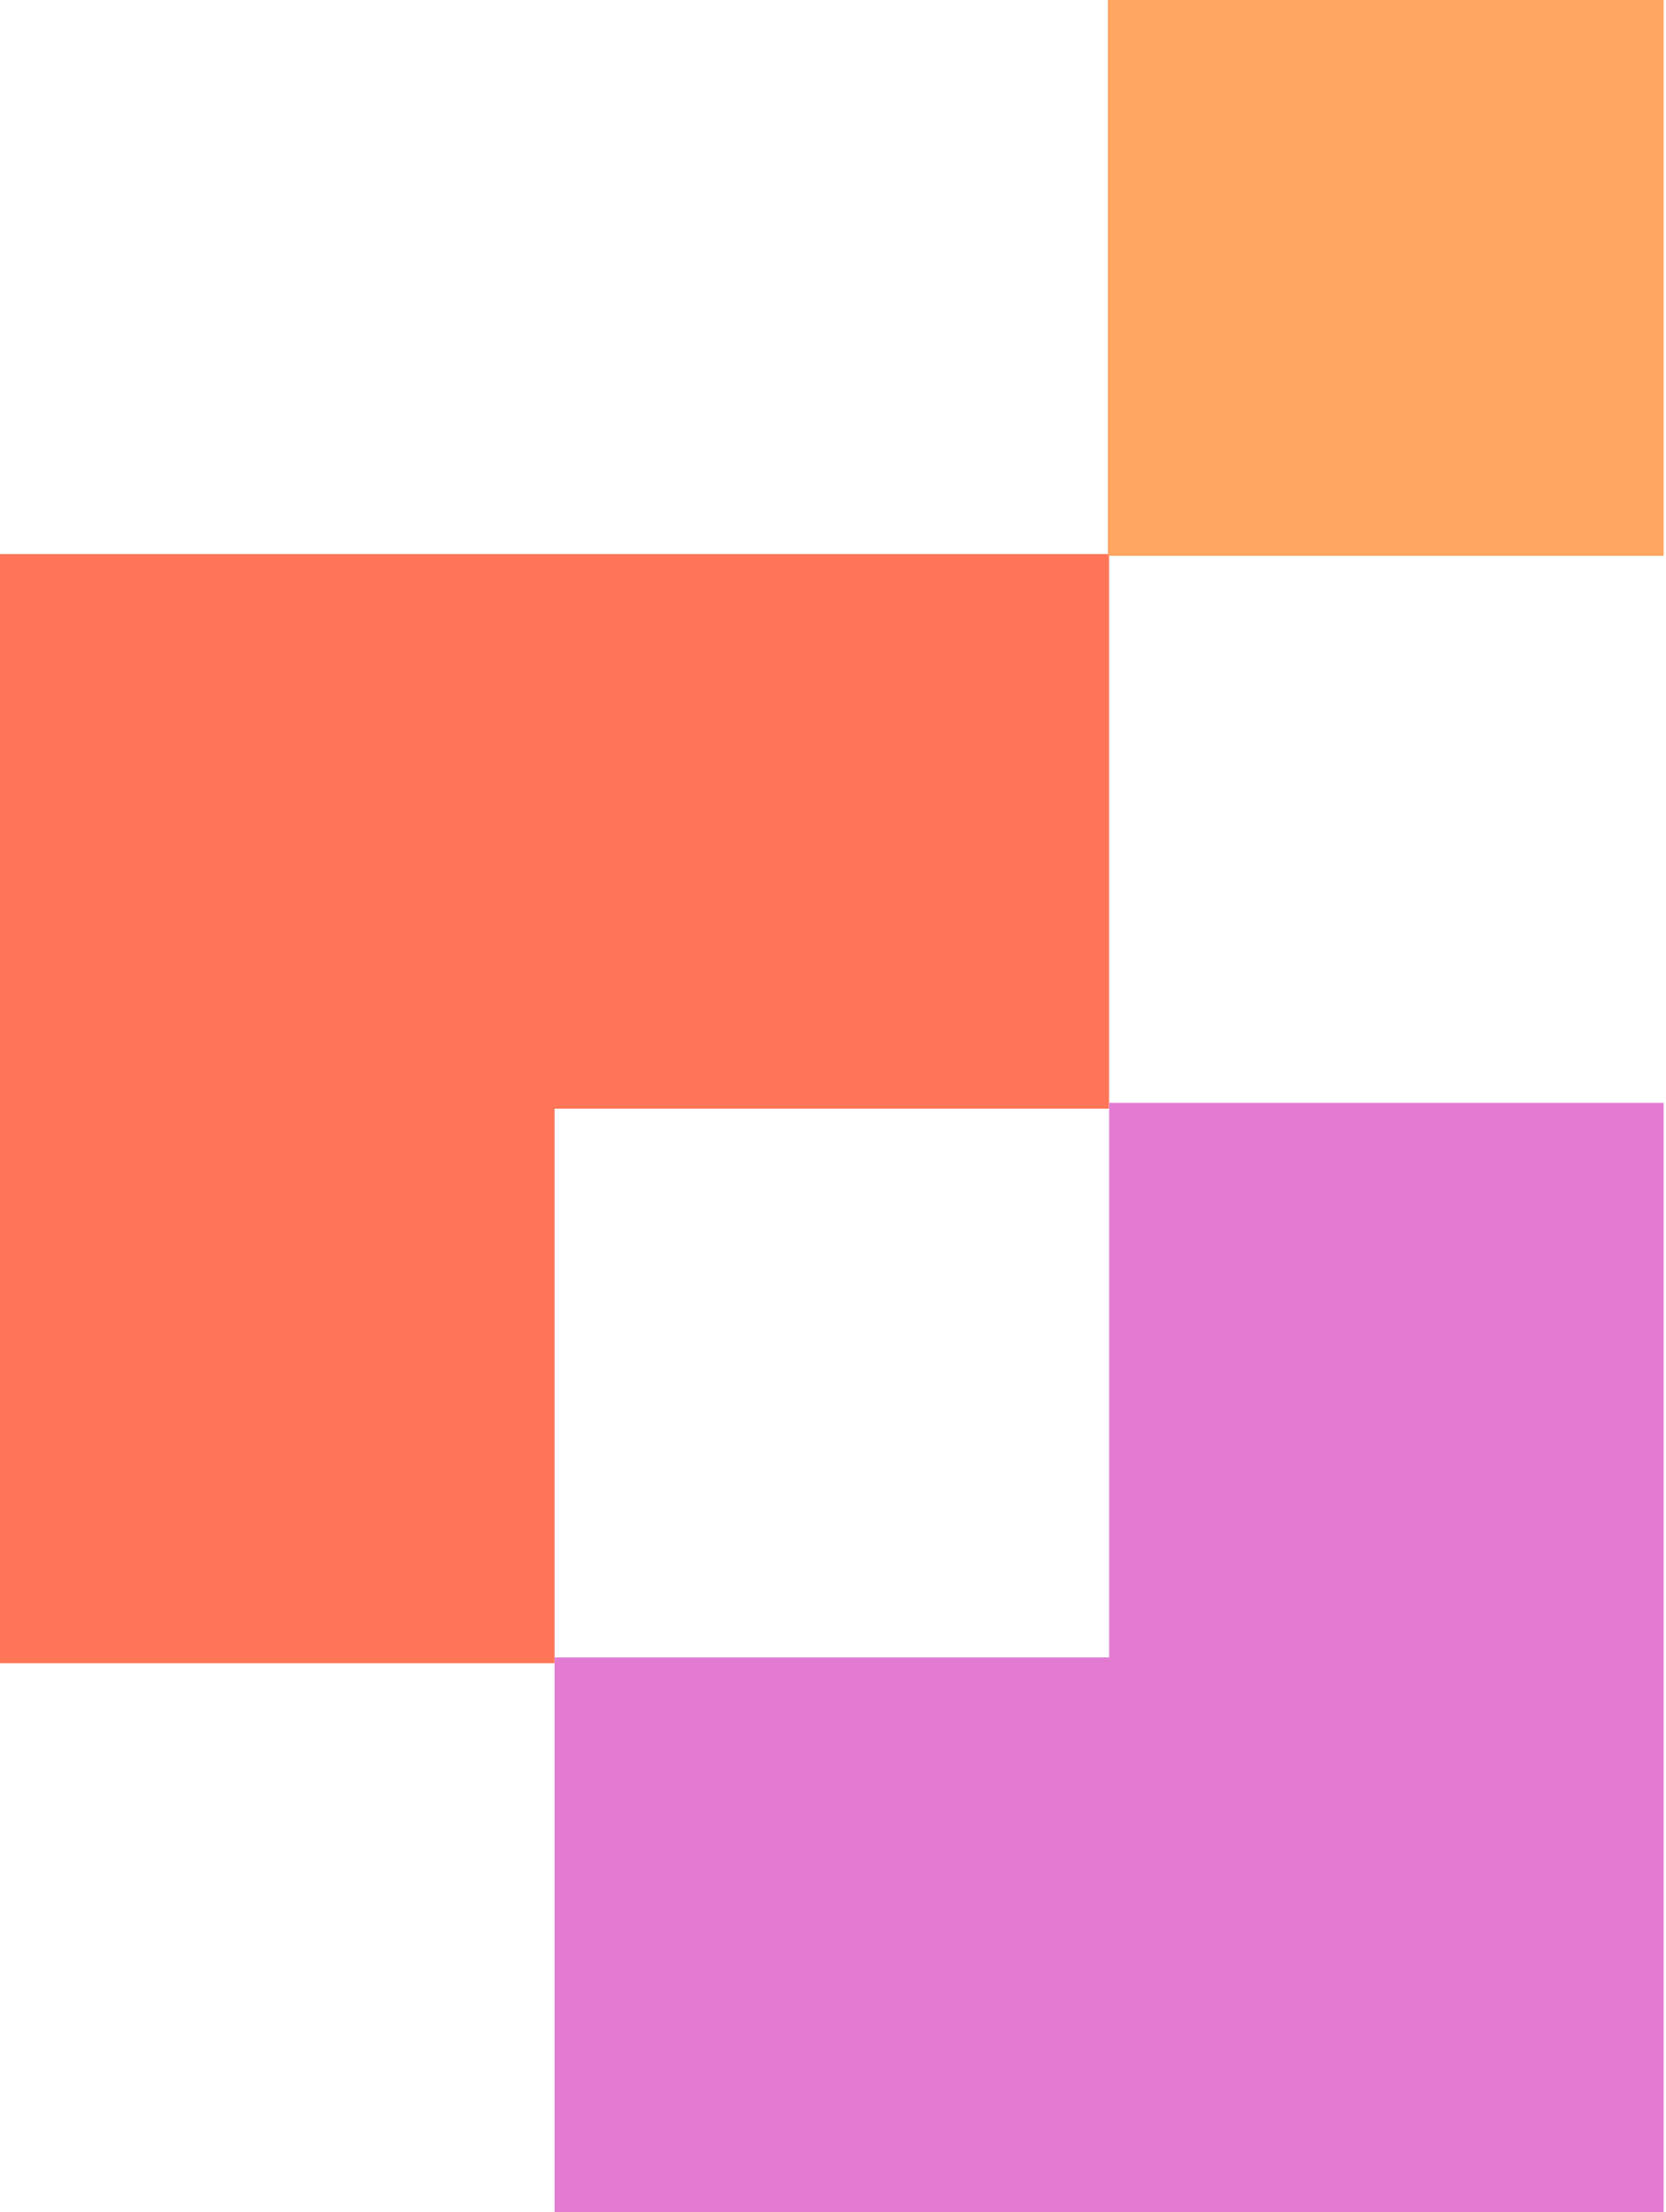
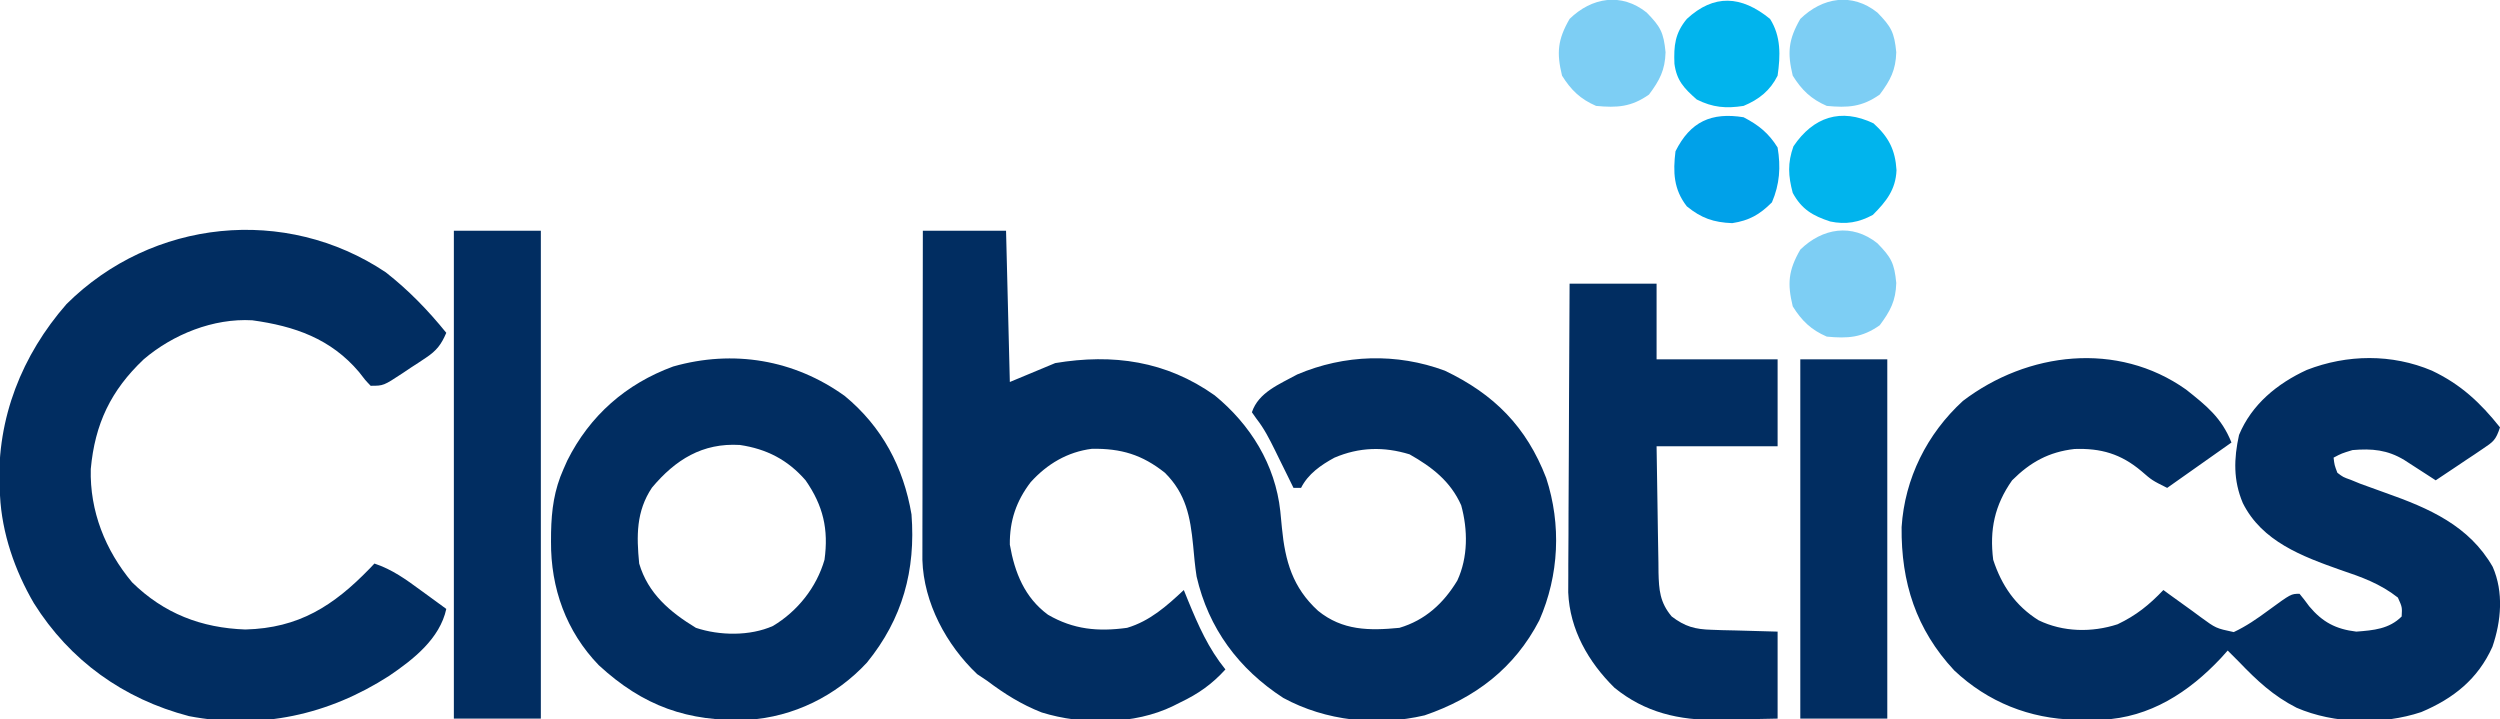
- <svg xmlns="http://www.w3.org/2000/svg" width="180" height="239" viewBox="0 0 180 239" fill="none">
-   <path fill-rule="evenodd" clip-rule="evenodd" d="M-9.91821e-05 59.866H119.84V179.706H-9.91821e-05V59.866ZM59.92 119.786H119.84V179.706H59.92V119.786Z" fill="#FF7557" />
-   <rect width="60.055" height="60.055" transform="matrix(-1 0 0 1 179.765 0)" fill="#FFA663" />
-   <path fill-rule="evenodd" clip-rule="evenodd" d="M179.762 239H59.922V119.16H179.762V239ZM119.842 179.08H59.922V119.16H119.842V179.08Z" fill="#E37BD3" />
+ <svg xmlns="http://www.w3.org/2000/svg" version="1.1" width="661" height="190">
+   <path d="M0 0 C7.26 0 14.52 0 22 0 C22.495 19.8 22.495 19.8 23 40 C28.94 37.525 28.94 37.525 35 35 C50.296 32.451 64.318 34.433 77.156 43.527 C86.644 51.281 93.171 61.865 94.508 74.125 C94.654 75.604 94.798 77.083 94.938 78.562 C95.789 87.355 97.767 94.353 104.5 100.5 C110.95 105.733 118.01 105.783 126 105 C132.795 102.995 137.682 98.521 141.312 92.5 C144.171 86.339 144.122 79.083 142.34 72.598 C139.522 66.243 134.609 62.477 128.688 59.125 C121.873 57.046 115.408 57.203 108.824 60.008 C105.265 61.944 101.844 64.311 100 68 C99.34 68 98.68 68 98 68 C97.457 66.891 96.915 65.783 96.355 64.641 C95.633 63.177 94.91 61.713 94.188 60.25 C93.831 59.52 93.475 58.791 93.107 58.039 C91.619 55.036 90.25 52.318 88.176 49.672 C87.788 49.12 87.4 48.568 87 48 C88.763 42.71 94.291 40.594 99 38 C111.464 32.702 125.269 32.284 138 37 C151.035 43.213 159.59 51.826 164.812 65.375 C168.852 77.705 168.222 91.092 163 103 C156.443 115.676 146.017 123.579 132.672 128.137 C120.217 131.065 106.536 129.65 95.297 123.527 C83.526 115.89 75.529 105.155 72.379 91.422 C71.951 88.688 71.715 85.948 71.461 83.193 C70.711 75.623 69.586 69.549 64 64 C57.939 59.186 52.419 57.558 44.727 57.66 C38.248 58.468 32.836 61.69 28.5 66.5 C24.703 71.473 22.923 76.687 23 83 C24.292 90.424 26.917 96.993 33.09 101.539 C39.835 105.453 46.335 106.051 54 105 C60.003 103.221 64.501 99.218 69 95 C69.375 95.929 69.75 96.859 70.137 97.816 C72.836 104.38 75.498 110.439 80 116 C76.407 119.947 72.836 122.445 68 124.75 C67.095 125.204 67.095 125.204 66.172 125.668 C55.982 130.652 42.207 130.72 31.438 127.375 C26.104 125.292 21.557 122.435 17 119 C16.134 118.422 15.268 117.845 14.375 117.25 C6.229 109.533 0.226 98.396 -0.12 87.064 C-0.123 85.44 -0.121 83.816 -0.114 82.192 C-0.114 81.304 -0.114 80.416 -0.114 79.501 C-0.113 76.568 -0.105 73.636 -0.098 70.703 C-0.096 68.669 -0.094 66.634 -0.093 64.6 C-0.09 59.247 -0.08 53.894 -0.069 48.541 C-0.058 43.078 -0.054 37.615 -0.049 32.152 C-0.038 21.435 -0.021 10.717 0 0 Z " fill="#012D61" transform="translate(244,61)" />
+   <path d="M0 0 C5.444 4.32 9.38 7.451 12 14 C6.39 17.96 0.78 21.92 -5 26 C-9 24 -9 24 -11.812 21.562 C-17.229 16.997 -22.518 15.471 -29.512 15.715 C-36.266 16.489 -41.179 19.179 -46 24 C-50.63 30.583 -51.989 37.069 -51 45 C-48.774 51.808 -45.107 57.17 -39 61 C-32.52 64.137 -24.922 64.281 -18.105 62.055 C-13.18 59.706 -9.782 56.962 -6 53 C-5.541 53.338 -5.083 53.677 -4.611 54.026 C-2.522 55.554 -0.418 57.058 1.688 58.562 C2.409 59.096 3.13 59.629 3.873 60.178 C7.88 63.11 7.88 63.11 12.602 64.125 C15.894 62.581 18.776 60.591 21.688 58.438 C27.755 54 27.755 54 30 54 C30.895 55.071 31.742 56.183 32.562 57.312 C36.076 61.498 39.565 63.341 45 64 C49.554 63.661 53.696 63.304 57 60 C57.141 57.527 57.141 57.527 56 55 C51.314 51.314 46.419 49.574 40.812 47.688 C30.715 44.111 20.053 40.153 15 30 C12.46 23.997 12.615 18.283 14 12 C17.342 3.93 24.12 -1.604 31.914 -5.188 C42.591 -9.346 54.421 -9.476 65 -5 C72.617 -1.377 77.775 3.432 83 10 C81.87 13.39 81.261 13.786 78.402 15.699 C77.684 16.186 76.965 16.672 76.225 17.174 C75.47 17.673 74.715 18.173 73.938 18.688 C72.8 19.454 72.8 19.454 71.639 20.236 C69.764 21.498 67.884 22.752 66 24 C65.241 23.506 64.481 23.013 63.699 22.504 C62.705 21.863 61.711 21.223 60.688 20.562 C59.701 19.924 58.715 19.286 57.699 18.629 C53.197 15.912 49.16 15.568 44 16 C41.118 16.882 41.118 16.882 39 18 C39.229 19.952 39.229 19.952 40 22 C41.522 23.153 41.522 23.153 43.562 23.875 C44.369 24.206 45.176 24.538 46.008 24.879 C48.267 25.725 50.529 26.542 52.805 27.34 C64.156 31.357 74.813 35.941 81.078 46.883 C84.003 53.6 83.32 61.218 81 68 C77.177 76.528 70.705 81.687 62.176 85.273 C51.922 88.698 39.127 88.416 29.223 84.129 C23.08 81.009 18.713 76.918 14 72 C13.002 70.998 12.003 69.997 11 69 C10.126 69.978 10.126 69.978 9.234 70.977 C0.772 79.998 -9.547 86.736 -22.27 87.301 C-23.784 87.32 -25.298 87.324 -26.812 87.312 C-27.609 87.307 -28.405 87.301 -29.225 87.295 C-41.338 87.046 -52.411 82.643 -61.312 74.25 C-71.393 63.426 -75.364 50.973 -75.215 36.375 C-74.394 23.488 -68.485 11.68 -59 3 C-41.944 -9.975 -18.151 -12.861 0 0 Z " fill="#012D61" transform="translate(578,103)" />
+   <path d="M0 0 C6.032 4.727 11.19 10.051 16 16 C14.669 19.101 13.434 20.714 10.629 22.578 C9.972 23.016 9.315 23.455 8.639 23.906 C7.954 24.35 7.268 24.793 6.562 25.25 C5.881 25.709 5.2 26.168 4.498 26.641 C-0.606 30 -0.606 30 -4 30 C-5.473 28.461 -5.473 28.461 -7.062 26.375 C-14.527 17.552 -24.091 14.223 -35.305 12.684 C-45.592 12.1 -56.255 16.4 -64 23 C-72.699 31.233 -76.909 40.079 -78 52 C-78.287 63.109 -74.181 73.471 -67.074 81.965 C-58.652 90.228 -48.752 94.029 -37.125 94.438 C-22.972 94.084 -13.797 88.166 -4.25 78.32 C-3.837 77.885 -3.425 77.449 -3 77 C1.728 78.573 5.343 81.206 9.312 84.125 C10.28 84.827 10.28 84.827 11.268 85.543 C12.848 86.691 14.425 87.845 16 89 C14.3 96.866 7.296 102.359 0.869 106.712 C-15.147 117.025 -33.103 120.97 -52.02 117.348 C-69.374 112.809 -83.559 102.619 -93.042 87.488 C-98.073 78.882 -101.501 68.981 -102 59 C-102.05 58.21 -102.101 57.42 -102.152 56.605 C-102.814 38.54 -96.232 21.922 -84.414 8.398 C-61.761 -14.108 -26.52 -17.738 0 0 Z " fill="#012D61" transform="translate(102,72)" />
+   <path d="M0 0 C9.849 8.149 15.501 18.788 17.621 31.285 C18.761 46.08 15.252 58.91 5.844 70.469 C-2.309 79.288 -13.601 84.862 -25.586 85.602 C-41.489 86.195 -53.301 82.004 -65.066 71.16 C-73.704 62.221 -77.781 50.757 -77.691 38.473 C-77.686 37.678 -77.682 36.883 -77.677 36.065 C-77.557 30.061 -76.856 24.812 -74.379 19.285 C-74.05 18.544 -73.721 17.803 -73.383 17.039 C-67.423 5.141 -57.857 -3.232 -45.402 -7.809 C-29.54 -12.329 -13.394 -9.655 0 0 Z M-51.004 24.223 C-55.19 30.501 -55.096 36.96 -54.379 44.285 C-52.04 52.213 -46.276 57.087 -39.379 61.285 C-33.124 63.37 -25.096 63.502 -19.004 60.785 C-12.484 56.884 -7.473 50.553 -5.379 43.285 C-4.271 35.216 -5.727 28.981 -10.379 22.285 C-15.096 16.858 -20.687 13.979 -27.758 12.934 C-37.654 12.345 -44.796 16.821 -51.004 24.223 Z " fill="#012D61" transform="translate(223.3789,104.7148)" />
+   <path d="M0 0 C7.59 0 15.18 0 23 0 C23 6.6 23 13.2 23 20 C33.56 20 44.12 20 55 20 C55 27.59 55 35.18 55 43 C44.44 43 33.88 43 23 43 C23.074 48.606 23.157 54.21 23.262 59.815 C23.296 61.721 23.324 63.627 23.346 65.533 C23.38 68.276 23.432 71.019 23.488 73.762 C23.495 74.611 23.501 75.46 23.508 76.335 C23.623 80.998 23.872 84.293 27 88 C30.513 90.67 33.148 91.39 37.52 91.512 C38.441 91.545 39.362 91.578 40.312 91.612 C41.467 91.637 42.622 91.662 43.812 91.688 C47.504 91.791 51.196 91.894 55 92 C55 99.59 55 107.18 55 115 C50.895 115.109 46.793 115.188 42.688 115.25 C41.54 115.284 40.392 115.317 39.209 115.352 C28.958 115.468 19.932 113.415 11.848 106.824 C4.96 100.024 0.05 91.471 -0.361 81.653 C-0.369 80.13 -0.362 78.607 -0.341 77.084 C-0.341 76.244 -0.341 75.403 -0.342 74.538 C-0.34 71.795 -0.317 69.052 -0.293 66.309 C-0.287 64.393 -0.283 62.478 -0.28 60.563 C-0.269 55.547 -0.239 50.531 -0.206 45.516 C-0.175 40.387 -0.162 35.259 -0.146 30.131 C-0.114 20.087 -0.062 10.044 0 0 Z " fill="#012D61" transform="translate(415,75)" />
+   <path d="M0 0 C7.59 0 15.18 0 23 0 C23 42.57 23 85.14 23 129 C15.41 129 7.82 129 0 129 C0 86.43 0 43.86 0 0 Z " fill="#012D61" transform="translate(120,61)" />
+   <path d="M0 0 C7.59 0 15.18 0 23 0 C23 31.35 23 62.7 23 95 C15.41 95 7.82 95 0 95 C0 63.65 0 32.3 0 0 Z " fill="#012D61" transform="translate(476,95)" />
+   <path d="M0 0 C3.678 3.765 4.482 5.236 5 10.5 C4.859 15.229 3.449 17.898 0.625 21.688 C-4.072 24.996 -7.822 25.216 -13.375 24.688 C-17.498 22.907 -20.008 20.492 -22.375 16.688 C-23.831 10.669 -23.559 7.206 -20.375 1.688 C-14.519 -4.018 -6.698 -5.335 0 0 Z " fill="#7DCEF4" transform="translate(496.375,64.3125)" />
+   <path d="M0 0 C3.678 3.765 4.482 5.236 5 10.5 C4.859 15.229 3.449 17.898 0.625 21.688 C-4.072 24.996 -7.822 25.216 -13.375 24.688 C-17.498 22.907 -20.008 20.492 -22.375 16.688 C-23.831 10.669 -23.559 7.206 -20.375 1.688 C-14.519 -4.018 -6.698 -5.335 0 0 Z " fill="#7DCEF4" transform="translate(496.375,3.3125)" />
+   <path d="M0 0 C3.678 3.765 4.482 5.236 5 10.5 C4.859 15.229 3.449 17.898 0.625 21.688 C-4.072 24.996 -7.822 25.216 -13.375 24.688 C-17.498 22.907 -20.008 20.492 -22.375 16.688 C-23.831 10.669 -23.559 7.206 -20.375 1.688 C-14.519 -4.018 -6.698 -5.335 0 0 Z " fill="#7DCEF4" transform="translate(435.375,3.3125)" />
+   <path d="M0 0 C3.995 3.614 5.746 7.019 6.062 12.375 C5.857 17.49 3.358 20.642 -0.188 24.188 C-3.877 26.19 -7.319 26.805 -11.465 25.938 C-16.057 24.433 -18.998 22.748 -21.375 18.375 C-22.573 13.873 -22.77 10.477 -21.188 6.062 C-15.945 -1.711 -8.655 -4.167 0 0 Z " fill="#01B4ED" transform="translate(495.375,32.625)" />
+   <path d="M0 0 C2.927 4.621 2.757 9.719 2 15 C0.042 18.954 -2.962 21.326 -7 23 C-11.656 23.728 -15.144 23.428 -19.375 21.312 C-22.679 18.402 -24.694 16.336 -25.281 11.855 C-25.471 7.085 -25.144 3.795 -22 0 C-14.843 -6.606 -7.645 -6.223 0 0 Z " fill="#01B4ED" transform="translate(468,5)" />
+   <path d="M0 0 C3.979 2.063 6.642 4.204 9 8 C9.863 13.148 9.555 17.706 7.5 22.5 C4.272 25.728 1.524 27.299 -3 28 C-7.944 27.802 -11.15 26.69 -15 23.562 C-18.505 19.071 -18.677 14.5 -18 9 C-14.064 1.128 -8.497 -1.364 0 0 Z " fill="#00A1E9" transform="translate(461,31)" />
</svg>
